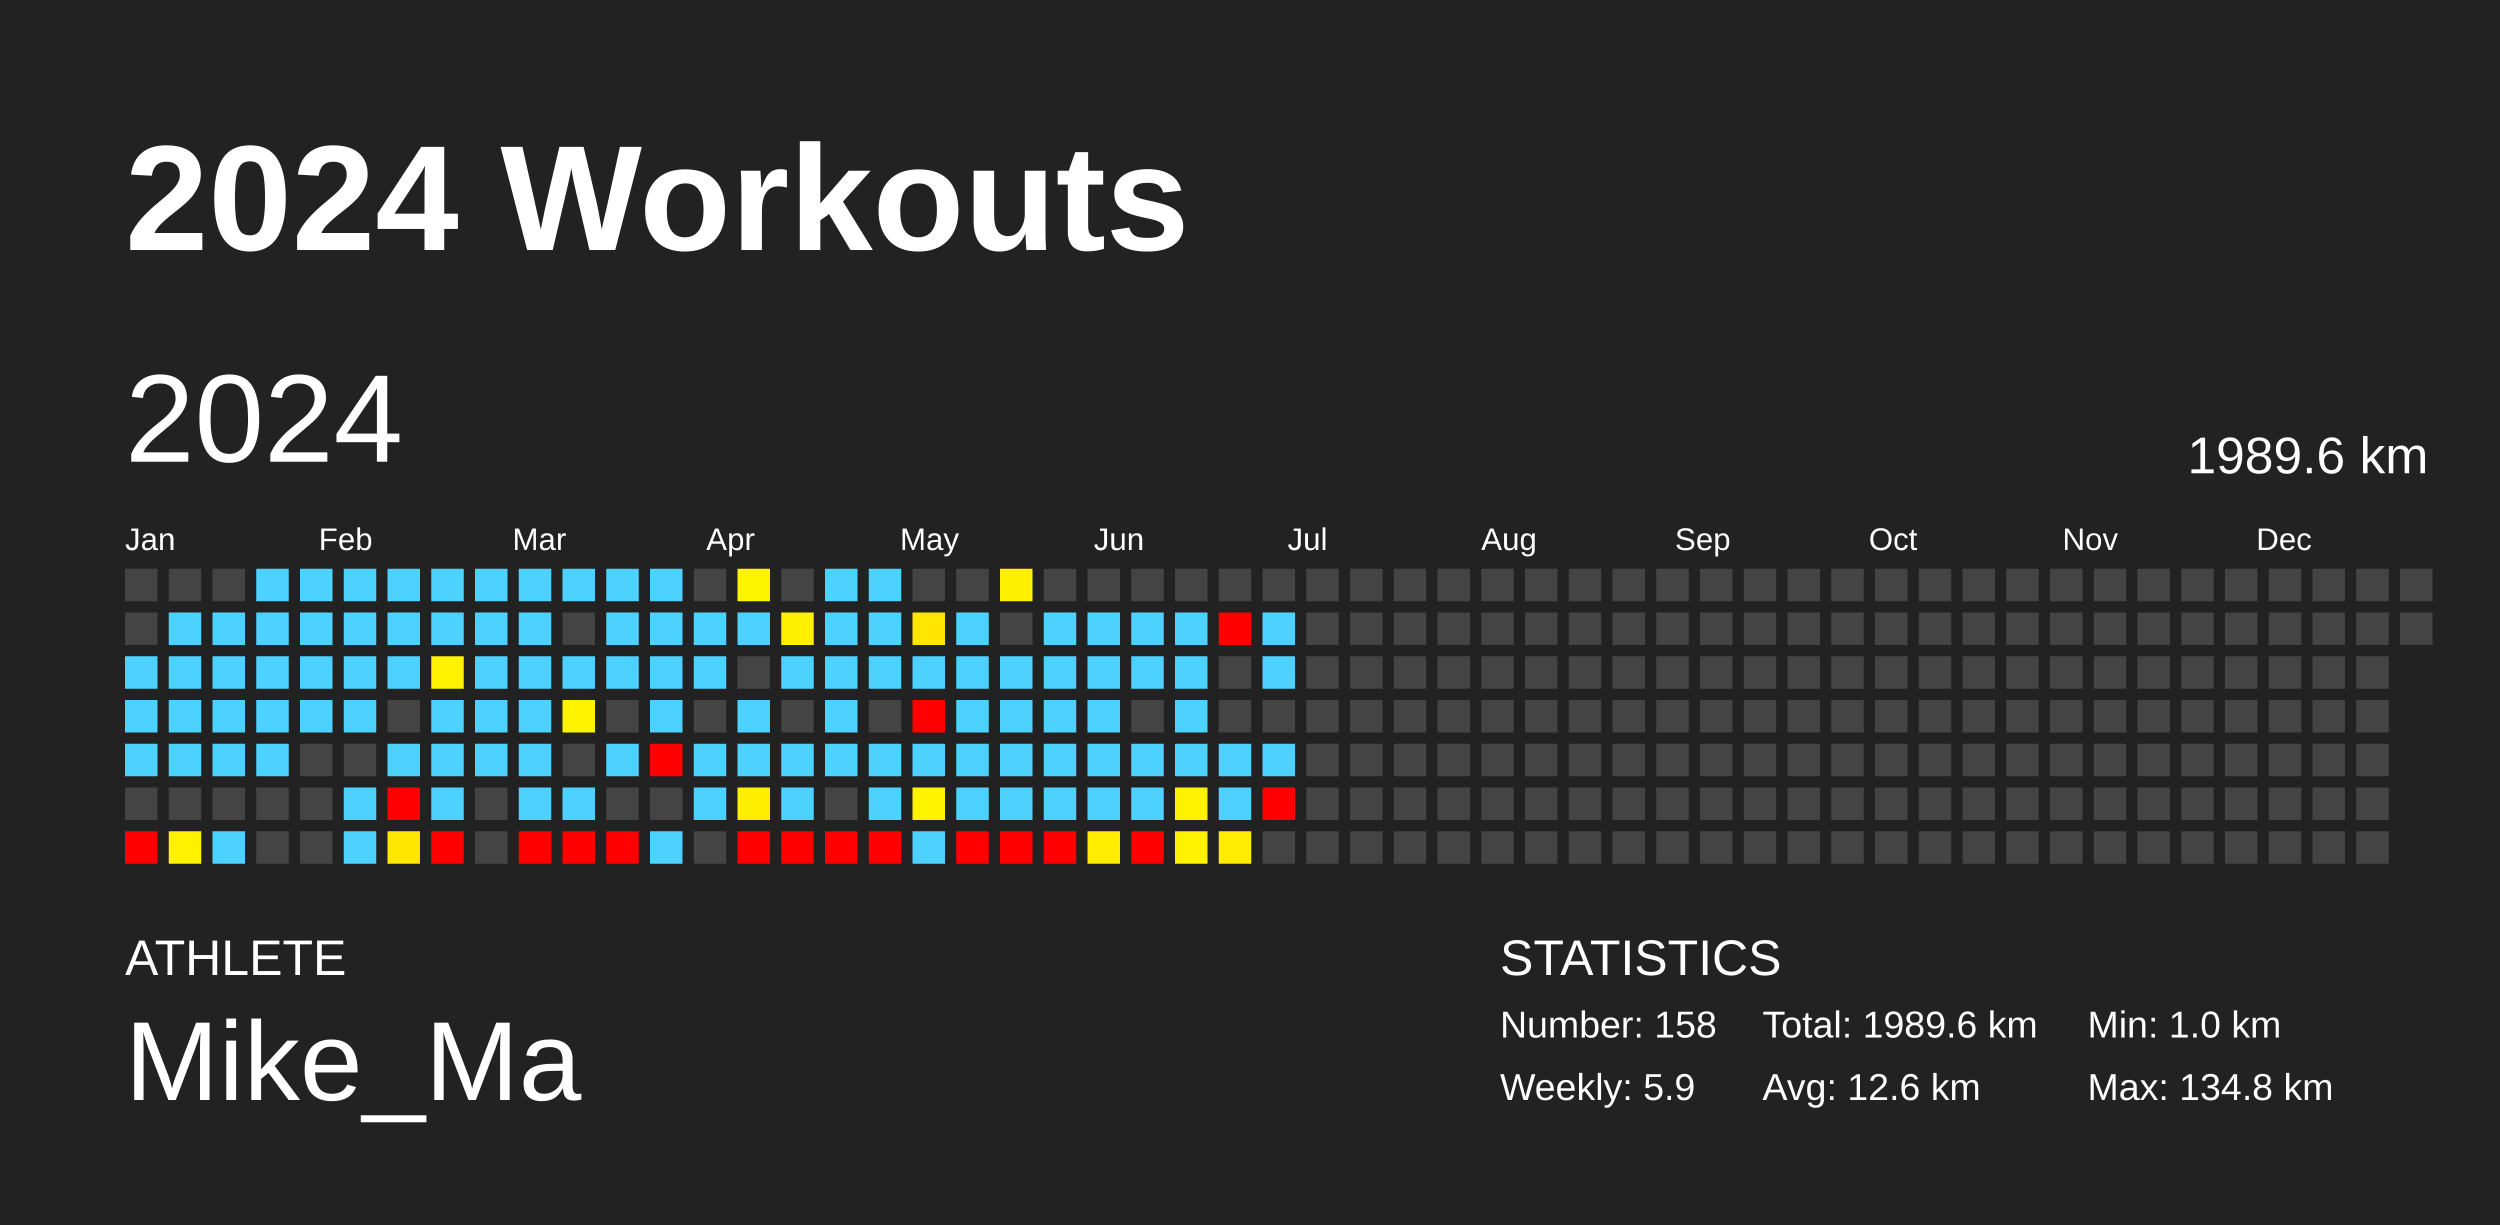
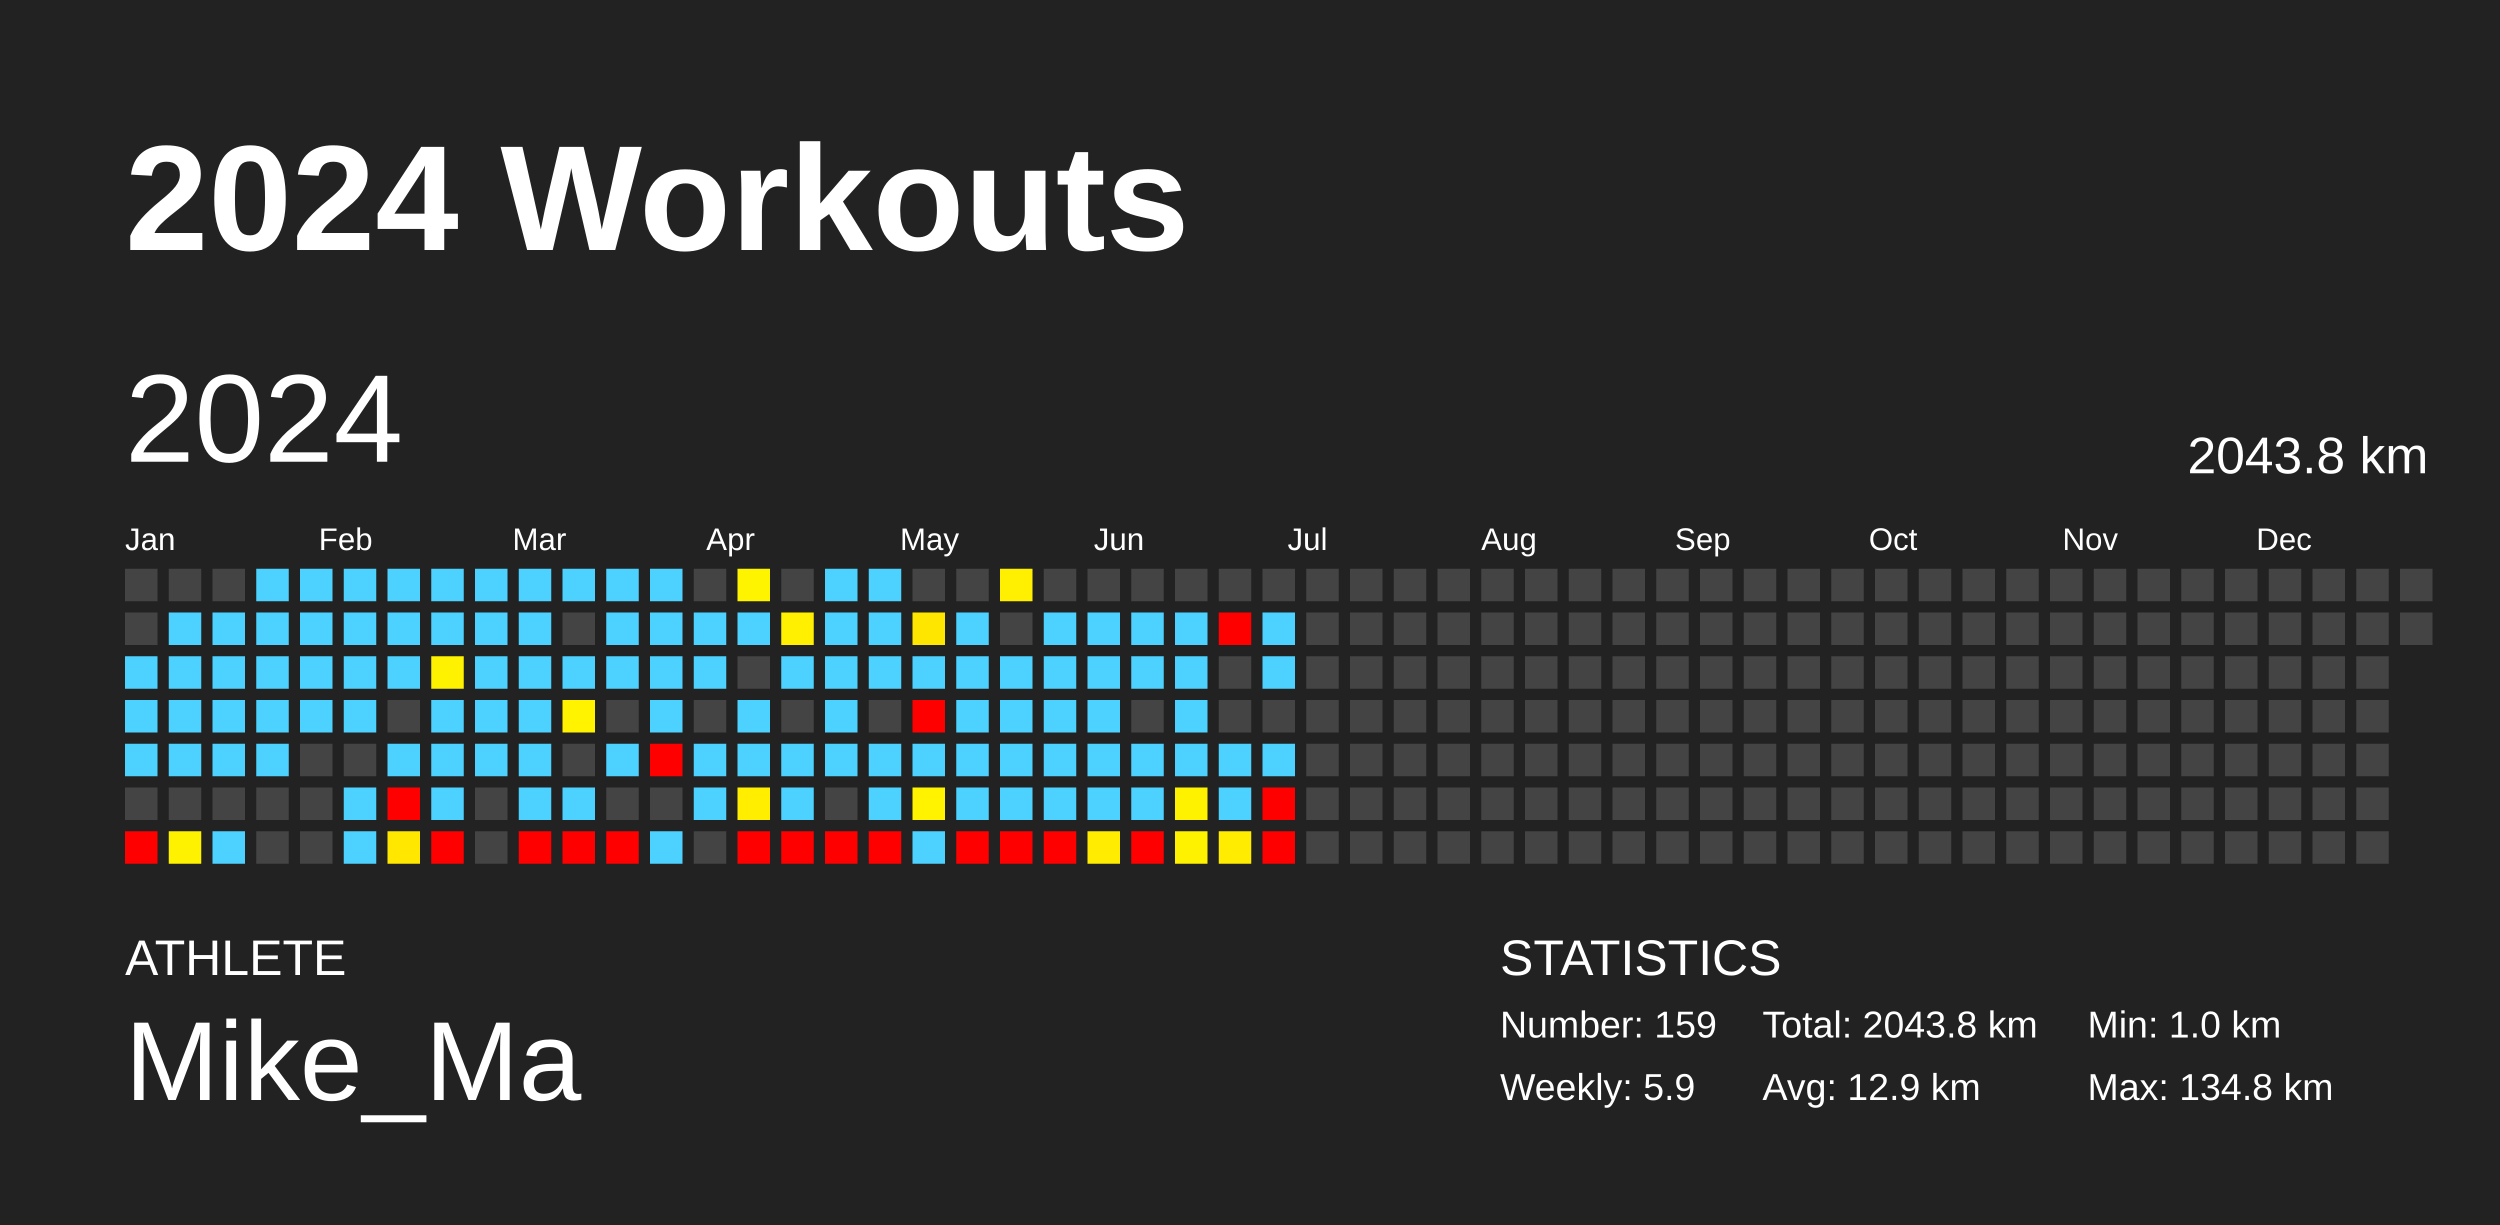
<svg xmlns="http://www.w3.org/2000/svg" baseProfile="full" height="98mm" version="1.1" viewBox="0,0,200,98" width="200mm">
  <defs />
  <rect fill="#222222" height="98" width="200" x="0" y="0" />
  <text fill="#FFFFFF" style="font-size:12px; font-family:Arial; font-weight:bold;" x="10" y="20">2024 Workouts</text>
  <text fill="#FFFFFF" style="font-size:4px; font-family:Arial" x="10" y="78">ATHLETE</text>
  <text fill="#FFFFFF" style="font-size:9px; font-family:Arial" x="10" y="88">Mike_Ma</text>
  <text fill="#FFFFFF" style="font-size:4px; font-family:Arial" x="120" y="78">STATISTICS</text>
-   <text fill="#FFFFFF" style="font-size:3px; font-family:Arial" x="120" y="83">Number: 158</text>
+   <text fill="#FFFFFF" style="font-size:3px; font-family:Arial" x="120" y="83">Number: 159</text>
  <text fill="#FFFFFF" style="font-size:3px; font-family:Arial" x="120" y="88">Weekly: 5.9</text>
-   <text fill="#FFFFFF" style="font-size:3px; font-family:Arial" x="141" y="83">Total: 1989.6 km</text>
-   <text fill="#FFFFFF" style="font-size:3px; font-family:Arial" x="141" y="88">Avg: 12.6 km</text>
+   <text fill="#FFFFFF" style="font-size:3px; font-family:Arial" x="141" y="83">Total: 2043.8 km</text>
+   <text fill="#FFFFFF" style="font-size:3px; font-family:Arial" x="141" y="88">Avg: 12.9 km</text>
  <text fill="#FFFFFF" style="font-size:3px; font-family:Arial" x="167" y="83">Min: 1.0 km</text>
  <text fill="#FFFFFF" style="font-size:3px; font-family:Arial" x="167" y="88">Max: 134.8 km</text>
  <text dominant-baseline="hanging" fill="#FFFFFF" style="font-size:10.0px; font-family:Arial;" x="10" y="30">2024</text>
-   <text dominant-baseline="hanging" fill="#FFFFFF" style="font-size:4.125px; font-family:Arial;" x="175" y="35">1989.6 km</text>
+   <text dominant-baseline="hanging" fill="#FFFFFF" style="font-size:4.125px; font-family:Arial;" x="175" y="35">2043.8 km</text>
  <text fill="#FFFFFF" style="font-size:2.5px; font-family:Arial" x="10.0" y="44">Jan</text>
  <text fill="#FFFFFF" style="font-size:2.5px; font-family:Arial" x="25.5" y="44">Feb</text>
  <text fill="#FFFFFF" style="font-size:2.5px; font-family:Arial" x="41.0" y="44">Mar</text>
  <text fill="#FFFFFF" style="font-size:2.5px; font-family:Arial" x="56.5" y="44">Apr</text>
  <text fill="#FFFFFF" style="font-size:2.5px; font-family:Arial" x="72.0" y="44">May</text>
  <text fill="#FFFFFF" style="font-size:2.5px; font-family:Arial" x="87.5" y="44">Jun</text>
  <text fill="#FFFFFF" style="font-size:2.5px; font-family:Arial" x="103.0" y="44">Jul</text>
  <text fill="#FFFFFF" style="font-size:2.5px; font-family:Arial" x="118.5" y="44">Aug</text>
  <text fill="#FFFFFF" style="font-size:2.5px; font-family:Arial" x="134.0" y="44">Sep</text>
  <text fill="#FFFFFF" style="font-size:2.5px; font-family:Arial" x="149.5" y="44">Oct</text>
  <text fill="#FFFFFF" style="font-size:2.5px; font-family:Arial" x="165.0" y="44">Nov</text>
  <text fill="#FFFFFF" style="font-size:2.5px; font-family:Arial" x="180.5" y="44">Dec</text>
  <rect fill="#444444" height="2.6" width="2.6" x="10.0" y="45.5" />
  <rect fill="#444444" height="2.6" width="2.6" x="10.0" y="49.0" />
  <rect fill="#4dd2ff" height="2.6" width="2.6" x="10.0" y="52.5" />
  <rect fill="#4dd2ff" height="2.6" width="2.6" x="10.0" y="56.0" />
  <rect fill="#4dd2ff" height="2.6" width="2.6" x="10.0" y="59.5" />
  <rect fill="#444444" height="2.6" width="2.6" x="10.0" y="63.0" />
  <rect fill="red" height="2.6" width="2.6" x="10.0" y="66.5" />
  <rect fill="#444444" height="2.6" width="2.6" x="13.5" y="45.5" />
  <rect fill="#4dd2ff" height="2.6" width="2.6" x="13.5" y="49.0" />
  <rect fill="#4dd2ff" height="2.6" width="2.6" x="13.5" y="52.5" />
  <rect fill="#4dd2ff" height="2.6" width="2.6" x="13.5" y="56.0" />
  <rect fill="#4dd2ff" height="2.6" width="2.6" x="13.5" y="59.5" />
  <rect fill="#444444" height="2.6" width="2.6" x="13.5" y="63.0" />
  <rect fill="#fff200" height="2.6" width="2.6" x="13.5" y="66.5" />
  <rect fill="#444444" height="2.6" width="2.6" x="17.0" y="45.5" />
  <rect fill="#4dd2ff" height="2.6" width="2.6" x="17.0" y="49.0" />
  <rect fill="#4dd2ff" height="2.6" width="2.6" x="17.0" y="52.5" />
  <rect fill="#4dd2ff" height="2.6" width="2.6" x="17.0" y="56.0" />
  <rect fill="#4dd2ff" height="2.6" width="2.6" x="17.0" y="59.5" />
  <rect fill="#444444" height="2.6" width="2.6" x="17.0" y="63.0" />
  <rect fill="#4dd2ff" height="2.6" width="2.6" x="17.0" y="66.5" />
  <rect fill="#4dd2ff" height="2.6" width="2.6" x="20.5" y="45.5" />
  <rect fill="#4dd2ff" height="2.6" width="2.6" x="20.5" y="49.0" />
  <rect fill="#4dd2ff" height="2.6" width="2.6" x="20.5" y="52.5" />
  <rect fill="#4dd2ff" height="2.6" width="2.6" x="20.5" y="56.0" />
  <rect fill="#4dd2ff" height="2.6" width="2.6" x="20.5" y="59.5" />
  <rect fill="#444444" height="2.6" width="2.6" x="20.5" y="63.0" />
  <rect fill="#444444" height="2.6" width="2.6" x="20.5" y="66.5" />
  <rect fill="#4dd2ff" height="2.6" width="2.6" x="24.0" y="45.5" />
  <rect fill="#4dd2ff" height="2.6" width="2.6" x="24.0" y="49.0" />
  <rect fill="#4dd2ff" height="2.6" width="2.6" x="24.0" y="52.5" />
  <rect fill="#4dd2ff" height="2.6" width="2.6" x="24.0" y="56.0" />
  <rect fill="#444444" height="2.6" width="2.6" x="24.0" y="59.5" />
  <rect fill="#444444" height="2.6" width="2.6" x="24.0" y="63.0" />
  <rect fill="#444444" height="2.6" width="2.6" x="24.0" y="66.5" />
  <rect fill="#4dd2ff" height="2.6" width="2.6" x="27.5" y="45.5" />
  <rect fill="#4dd2ff" height="2.6" width="2.6" x="27.5" y="49.0" />
  <rect fill="#4dd2ff" height="2.6" width="2.6" x="27.5" y="52.5" />
  <rect fill="#4dd2ff" height="2.6" width="2.6" x="27.5" y="56.0" />
  <rect fill="#444444" height="2.6" width="2.6" x="27.5" y="59.5" />
  <rect fill="#4dd2ff" height="2.6" width="2.6" x="27.5" y="63.0" />
  <rect fill="#4dd2ff" height="2.6" width="2.6" x="27.5" y="66.5" />
  <rect fill="#4dd2ff" height="2.6" width="2.6" x="31.0" y="45.5" />
  <rect fill="#4dd2ff" height="2.6" width="2.6" x="31.0" y="49.0" />
  <rect fill="#4dd2ff" height="2.6" width="2.6" x="31.0" y="52.5" />
  <rect fill="#444444" height="2.6" width="2.6" x="31.0" y="56.0" />
  <rect fill="#4dd2ff" height="2.6" width="2.6" x="31.0" y="59.5" />
  <rect fill="red" height="2.6" width="2.6" x="31.0" y="63.0" />
  <rect fill="#ffe700" height="2.6" width="2.6" x="31.0" y="66.5" />
  <rect fill="#4dd2ff" height="2.6" width="2.6" x="34.5" y="45.5" />
  <rect fill="#4dd2ff" height="2.6" width="2.6" x="34.5" y="49.0" />
  <rect fill="#fff200" height="2.6" width="2.6" x="34.5" y="52.5" />
  <rect fill="#4dd2ff" height="2.6" width="2.6" x="34.5" y="56.0" />
  <rect fill="#4dd2ff" height="2.6" width="2.6" x="34.5" y="59.5" />
  <rect fill="#4dd2ff" height="2.6" width="2.6" x="34.5" y="63.0" />
  <rect fill="red" height="2.6" width="2.6" x="34.5" y="66.5" />
  <rect fill="#4dd2ff" height="2.6" width="2.6" x="38.0" y="45.5" />
  <rect fill="#4dd2ff" height="2.6" width="2.6" x="38.0" y="49.0" />
  <rect fill="#4dd2ff" height="2.6" width="2.6" x="38.0" y="52.5" />
  <rect fill="#4dd2ff" height="2.6" width="2.6" x="38.0" y="56.0" />
  <rect fill="#4dd2ff" height="2.6" width="2.6" x="38.0" y="59.5" />
  <rect fill="#444444" height="2.6" width="2.6" x="38.0" y="63.0" />
  <rect fill="#444444" height="2.6" width="2.6" x="38.0" y="66.5" />
  <rect fill="#4dd2ff" height="2.6" width="2.6" x="41.5" y="45.5" />
  <rect fill="#4dd2ff" height="2.6" width="2.6" x="41.5" y="49.0" />
  <rect fill="#4dd2ff" height="2.6" width="2.6" x="41.5" y="52.5" />
  <rect fill="#4dd2ff" height="2.6" width="2.6" x="41.5" y="56.0" />
  <rect fill="#4dd2ff" height="2.6" width="2.6" x="41.5" y="59.5" />
  <rect fill="#4dd2ff" height="2.6" width="2.6" x="41.5" y="63.0" />
  <rect fill="red" height="2.6" width="2.6" x="41.5" y="66.5" />
  <rect fill="#4dd2ff" height="2.6" width="2.6" x="45.0" y="45.5" />
  <rect fill="#444444" height="2.6" width="2.6" x="45.0" y="49.0" />
  <rect fill="#4dd2ff" height="2.6" width="2.6" x="45.0" y="52.5" />
  <rect fill="#fff300" height="2.6" width="2.6" x="45.0" y="56.0" />
  <rect fill="#444444" height="2.6" width="2.6" x="45.0" y="59.5" />
  <rect fill="#4dd2ff" height="2.6" width="2.6" x="45.0" y="63.0" />
  <rect fill="red" height="2.6" width="2.6" x="45.0" y="66.5" />
  <rect fill="#4dd2ff" height="2.6" width="2.6" x="48.5" y="45.5" />
  <rect fill="#4dd2ff" height="2.6" width="2.6" x="48.5" y="49.0" />
  <rect fill="#4dd2ff" height="2.6" width="2.6" x="48.5" y="52.5" />
  <rect fill="#444444" height="2.6" width="2.6" x="48.5" y="56.0" />
  <rect fill="#4dd2ff" height="2.6" width="2.6" x="48.5" y="59.5" />
  <rect fill="#444444" height="2.6" width="2.6" x="48.5" y="63.0" />
  <rect fill="red" height="2.6" width="2.6" x="48.5" y="66.5" />
  <rect fill="#4dd2ff" height="2.6" width="2.6" x="52.0" y="45.5" />
  <rect fill="#4dd2ff" height="2.6" width="2.6" x="52.0" y="49.0" />
  <rect fill="#4dd2ff" height="2.6" width="2.6" x="52.0" y="52.5" />
  <rect fill="#4dd2ff" height="2.6" width="2.6" x="52.0" y="56.0" />
  <rect fill="red" height="2.6" width="2.6" x="52.0" y="59.5" />
  <rect fill="#444444" height="2.6" width="2.6" x="52.0" y="63.0" />
  <rect fill="#4dd2ff" height="2.6" width="2.6" x="52.0" y="66.5" />
  <rect fill="#444444" height="2.6" width="2.6" x="55.5" y="45.5" />
  <rect fill="#4dd2ff" height="2.6" width="2.6" x="55.5" y="49.0" />
  <rect fill="#4dd2ff" height="2.6" width="2.6" x="55.5" y="52.5" />
  <rect fill="#444444" height="2.6" width="2.6" x="55.5" y="56.0" />
  <rect fill="#4dd2ff" height="2.6" width="2.6" x="55.5" y="59.5" />
  <rect fill="#4dd2ff" height="2.6" width="2.6" x="55.5" y="63.0" />
  <rect fill="#444444" height="2.6" width="2.6" x="55.5" y="66.5" />
  <rect fill="#fff400" height="2.6" width="2.6" x="59.0" y="45.5" />
  <rect fill="#4dd2ff" height="2.6" width="2.6" x="59.0" y="49.0" />
  <rect fill="#444444" height="2.6" width="2.6" x="59.0" y="52.5" />
  <rect fill="#4dd2ff" height="2.6" width="2.6" x="59.0" y="56.0" />
  <rect fill="#4dd2ff" height="2.6" width="2.6" x="59.0" y="59.5" />
  <rect fill="#ffee00" height="2.6" width="2.6" x="59.0" y="63.0" />
  <rect fill="red" height="2.6" width="2.6" x="59.0" y="66.5" />
  <rect fill="#444444" height="2.6" width="2.6" x="62.5" y="45.5" />
  <rect fill="#ffef00" height="2.6" width="2.6" x="62.5" y="49.0" />
  <rect fill="#4dd2ff" height="2.6" width="2.6" x="62.5" y="52.5" />
  <rect fill="#444444" height="2.6" width="2.6" x="62.5" y="56.0" />
  <rect fill="#4dd2ff" height="2.6" width="2.6" x="62.5" y="59.5" />
  <rect fill="#4dd2ff" height="2.6" width="2.6" x="62.5" y="63.0" />
  <rect fill="red" height="2.6" width="2.6" x="62.5" y="66.5" />
  <rect fill="#4dd2ff" height="2.6" width="2.6" x="66.0" y="45.5" />
  <rect fill="#4dd2ff" height="2.6" width="2.6" x="66.0" y="49.0" />
  <rect fill="#4dd2ff" height="2.6" width="2.6" x="66.0" y="52.5" />
  <rect fill="#4dd2ff" height="2.6" width="2.6" x="66.0" y="56.0" />
  <rect fill="#4dd2ff" height="2.6" width="2.6" x="66.0" y="59.5" />
  <rect fill="#444444" height="2.6" width="2.6" x="66.0" y="63.0" />
  <rect fill="red" height="2.6" width="2.6" x="66.0" y="66.5" />
  <rect fill="#4dd2ff" height="2.6" width="2.6" x="69.5" y="45.5" />
  <rect fill="#4dd2ff" height="2.6" width="2.6" x="69.5" y="49.0" />
  <rect fill="#4dd2ff" height="2.6" width="2.6" x="69.5" y="52.5" />
  <rect fill="#444444" height="2.6" width="2.6" x="69.5" y="56.0" />
  <rect fill="#4dd2ff" height="2.6" width="2.6" x="69.5" y="59.5" />
  <rect fill="#4dd2ff" height="2.6" width="2.6" x="69.5" y="63.0" />
  <rect fill="red" height="2.6" width="2.6" x="69.5" y="66.5" />
  <rect fill="#444444" height="2.6" width="2.6" x="73.0" y="45.5" />
  <rect fill="#ffe600" height="2.6" width="2.6" x="73.0" y="49.0" />
  <rect fill="#4dd2ff" height="2.6" width="2.6" x="73.0" y="52.5" />
  <rect fill="red" height="2.6" width="2.6" x="73.0" y="56.0" />
  <rect fill="#4dd2ff" height="2.6" width="2.6" x="73.0" y="59.5" />
  <rect fill="#fff300" height="2.6" width="2.6" x="73.0" y="63.0" />
  <rect fill="#4dd2ff" height="2.6" width="2.6" x="73.0" y="66.5" />
  <rect fill="#444444" height="2.6" width="2.6" x="76.5" y="45.5" />
  <rect fill="#4dd2ff" height="2.6" width="2.6" x="76.5" y="49.0" />
  <rect fill="#4dd2ff" height="2.6" width="2.6" x="76.5" y="52.5" />
  <rect fill="#4dd2ff" height="2.6" width="2.6" x="76.5" y="56.0" />
  <rect fill="#4dd2ff" height="2.6" width="2.6" x="76.5" y="59.5" />
  <rect fill="#4dd2ff" height="2.6" width="2.6" x="76.5" y="63.0" />
  <rect fill="red" height="2.6" width="2.6" x="76.5" y="66.5" />
  <rect fill="#ffef00" height="2.6" width="2.6" x="80.0" y="45.5" />
  <rect fill="#444444" height="2.6" width="2.6" x="80.0" y="49.0" />
  <rect fill="#4dd2ff" height="2.6" width="2.6" x="80.0" y="52.5" />
  <rect fill="#4dd2ff" height="2.6" width="2.6" x="80.0" y="56.0" />
  <rect fill="#4dd2ff" height="2.6" width="2.6" x="80.0" y="59.5" />
  <rect fill="#4dd2ff" height="2.6" width="2.6" x="80.0" y="63.0" />
  <rect fill="red" height="2.6" width="2.6" x="80.0" y="66.5" />
  <rect fill="#444444" height="2.6" width="2.6" x="83.5" y="45.5" />
  <rect fill="#4dd2ff" height="2.6" width="2.6" x="83.5" y="49.0" />
  <rect fill="#4dd2ff" height="2.6" width="2.6" x="83.5" y="52.5" />
  <rect fill="#4dd2ff" height="2.6" width="2.6" x="83.5" y="56.0" />
  <rect fill="#4dd2ff" height="2.6" width="2.6" x="83.5" y="59.5" />
  <rect fill="#4dd2ff" height="2.6" width="2.6" x="83.5" y="63.0" />
  <rect fill="red" height="2.6" width="2.6" x="83.5" y="66.5" />
  <rect fill="#444444" height="2.6" width="2.6" x="87.0" y="45.5" />
  <rect fill="#4dd2ff" height="2.6" width="2.6" x="87.0" y="49.0" />
  <rect fill="#4dd2ff" height="2.6" width="2.6" x="87.0" y="52.5" />
  <rect fill="#4dd2ff" height="2.6" width="2.6" x="87.0" y="56.0" />
  <rect fill="#4dd2ff" height="2.6" width="2.6" x="87.0" y="59.5" />
  <rect fill="#4dd2ff" height="2.6" width="2.6" x="87.0" y="63.0" />
  <rect fill="#ffec00" height="2.6" width="2.6" x="87.0" y="66.5" />
  <rect fill="#444444" height="2.6" width="2.6" x="90.5" y="45.5" />
  <rect fill="#4dd2ff" height="2.6" width="2.6" x="90.5" y="49.0" />
  <rect fill="#4dd2ff" height="2.6" width="2.6" x="90.5" y="52.5" />
  <rect fill="#444444" height="2.6" width="2.6" x="90.5" y="56.0" />
  <rect fill="#4dd2ff" height="2.6" width="2.6" x="90.5" y="59.5" />
  <rect fill="#4dd2ff" height="2.6" width="2.6" x="90.5" y="63.0" />
  <rect fill="red" height="2.6" width="2.6" x="90.5" y="66.5" />
  <rect fill="#444444" height="2.6" width="2.6" x="94.0" y="45.5" />
  <rect fill="#4dd2ff" height="2.6" width="2.6" x="94.0" y="49.0" />
  <rect fill="#4dd2ff" height="2.6" width="2.6" x="94.0" y="52.5" />
  <rect fill="#4dd2ff" height="2.6" width="2.6" x="94.0" y="56.0" />
  <rect fill="#4dd2ff" height="2.6" width="2.6" x="94.0" y="59.5" />
  <rect fill="#fff200" height="2.6" width="2.6" x="94.0" y="63.0" />
  <rect fill="#fff200" height="2.6" width="2.6" x="94.0" y="66.5" />
  <rect fill="#444444" height="2.6" width="2.6" x="97.5" y="45.5" />
  <rect fill="red" height="2.6" width="2.6" x="97.5" y="49.0" />
  <rect fill="#444444" height="2.6" width="2.6" x="97.5" y="52.5" />
  <rect fill="#444444" height="2.6" width="2.6" x="97.5" y="56.0" />
  <rect fill="#4dd2ff" height="2.6" width="2.6" x="97.5" y="59.5" />
  <rect fill="#4dd2ff" height="2.6" width="2.6" x="97.5" y="63.0" />
  <rect fill="#ffec00" height="2.6" width="2.6" x="97.5" y="66.5" />
  <rect fill="#444444" height="2.6" width="2.6" x="101.0" y="45.5" />
  <rect fill="#4dd2ff" height="2.6" width="2.6" x="101.0" y="49.0" />
  <rect fill="#4dd2ff" height="2.6" width="2.6" x="101.0" y="52.5" />
  <rect fill="#444444" height="2.6" width="2.6" x="101.0" y="56.0" />
  <rect fill="#4dd2ff" height="2.6" width="2.6" x="101.0" y="59.5" />
  <rect fill="red" height="2.6" width="2.6" x="101.0" y="63.0" />
-   <rect fill="#444444" height="2.6" width="2.6" x="101.0" y="66.5" />
+   <rect fill="red" height="2.6" width="2.6" x="101.0" y="66.5" />
  <rect fill="#444444" height="2.6" width="2.6" x="104.5" y="45.5" />
  <rect fill="#444444" height="2.6" width="2.6" x="104.5" y="49.0" />
  <rect fill="#444444" height="2.6" width="2.6" x="104.5" y="52.5" />
  <rect fill="#444444" height="2.6" width="2.6" x="104.5" y="56.0" />
  <rect fill="#444444" height="2.6" width="2.6" x="104.5" y="59.5" />
  <rect fill="#444444" height="2.6" width="2.6" x="104.5" y="63.0" />
  <rect fill="#444444" height="2.6" width="2.6" x="104.5" y="66.5" />
  <rect fill="#444444" height="2.6" width="2.6" x="108.0" y="45.5" />
  <rect fill="#444444" height="2.6" width="2.6" x="108.0" y="49.0" />
  <rect fill="#444444" height="2.6" width="2.6" x="108.0" y="52.5" />
  <rect fill="#444444" height="2.6" width="2.6" x="108.0" y="56.0" />
  <rect fill="#444444" height="2.6" width="2.6" x="108.0" y="59.5" />
  <rect fill="#444444" height="2.6" width="2.6" x="108.0" y="63.0" />
  <rect fill="#444444" height="2.6" width="2.6" x="108.0" y="66.5" />
  <rect fill="#444444" height="2.6" width="2.6" x="111.5" y="45.5" />
  <rect fill="#444444" height="2.6" width="2.6" x="111.5" y="49.0" />
  <rect fill="#444444" height="2.6" width="2.6" x="111.5" y="52.5" />
  <rect fill="#444444" height="2.6" width="2.6" x="111.5" y="56.0" />
  <rect fill="#444444" height="2.6" width="2.6" x="111.5" y="59.5" />
  <rect fill="#444444" height="2.6" width="2.6" x="111.5" y="63.0" />
  <rect fill="#444444" height="2.6" width="2.6" x="111.5" y="66.5" />
  <rect fill="#444444" height="2.6" width="2.6" x="115.0" y="45.5" />
  <rect fill="#444444" height="2.6" width="2.6" x="115.0" y="49.0" />
  <rect fill="#444444" height="2.6" width="2.6" x="115.0" y="52.5" />
  <rect fill="#444444" height="2.6" width="2.6" x="115.0" y="56.0" />
  <rect fill="#444444" height="2.6" width="2.6" x="115.0" y="59.5" />
  <rect fill="#444444" height="2.6" width="2.6" x="115.0" y="63.0" />
  <rect fill="#444444" height="2.6" width="2.6" x="115.0" y="66.5" />
  <rect fill="#444444" height="2.6" width="2.6" x="118.5" y="45.5" />
  <rect fill="#444444" height="2.6" width="2.6" x="118.5" y="49.0" />
  <rect fill="#444444" height="2.6" width="2.6" x="118.5" y="52.5" />
  <rect fill="#444444" height="2.6" width="2.6" x="118.5" y="56.0" />
  <rect fill="#444444" height="2.6" width="2.6" x="118.5" y="59.5" />
  <rect fill="#444444" height="2.6" width="2.6" x="118.5" y="63.0" />
  <rect fill="#444444" height="2.6" width="2.6" x="118.5" y="66.5" />
  <rect fill="#444444" height="2.6" width="2.6" x="122.0" y="45.5" />
  <rect fill="#444444" height="2.6" width="2.6" x="122.0" y="49.0" />
  <rect fill="#444444" height="2.6" width="2.6" x="122.0" y="52.5" />
  <rect fill="#444444" height="2.6" width="2.6" x="122.0" y="56.0" />
  <rect fill="#444444" height="2.6" width="2.6" x="122.0" y="59.5" />
  <rect fill="#444444" height="2.6" width="2.6" x="122.0" y="63.0" />
  <rect fill="#444444" height="2.6" width="2.6" x="122.0" y="66.5" />
  <rect fill="#444444" height="2.6" width="2.6" x="125.5" y="45.5" />
  <rect fill="#444444" height="2.6" width="2.6" x="125.5" y="49.0" />
  <rect fill="#444444" height="2.6" width="2.6" x="125.5" y="52.5" />
  <rect fill="#444444" height="2.6" width="2.6" x="125.5" y="56.0" />
  <rect fill="#444444" height="2.6" width="2.6" x="125.5" y="59.5" />
  <rect fill="#444444" height="2.6" width="2.6" x="125.5" y="63.0" />
  <rect fill="#444444" height="2.6" width="2.6" x="125.5" y="66.5" />
  <rect fill="#444444" height="2.6" width="2.6" x="129.0" y="45.5" />
  <rect fill="#444444" height="2.6" width="2.6" x="129.0" y="49.0" />
  <rect fill="#444444" height="2.6" width="2.6" x="129.0" y="52.5" />
  <rect fill="#444444" height="2.6" width="2.6" x="129.0" y="56.0" />
  <rect fill="#444444" height="2.6" width="2.6" x="129.0" y="59.5" />
  <rect fill="#444444" height="2.6" width="2.6" x="129.0" y="63.0" />
  <rect fill="#444444" height="2.6" width="2.6" x="129.0" y="66.5" />
  <rect fill="#444444" height="2.6" width="2.6" x="132.5" y="45.5" />
  <rect fill="#444444" height="2.6" width="2.6" x="132.5" y="49.0" />
  <rect fill="#444444" height="2.6" width="2.6" x="132.5" y="52.5" />
  <rect fill="#444444" height="2.6" width="2.6" x="132.5" y="56.0" />
  <rect fill="#444444" height="2.6" width="2.6" x="132.5" y="59.5" />
  <rect fill="#444444" height="2.6" width="2.6" x="132.5" y="63.0" />
  <rect fill="#444444" height="2.6" width="2.6" x="132.5" y="66.5" />
  <rect fill="#444444" height="2.6" width="2.6" x="136.0" y="45.5" />
  <rect fill="#444444" height="2.6" width="2.6" x="136.0" y="49.0" />
  <rect fill="#444444" height="2.6" width="2.6" x="136.0" y="52.5" />
  <rect fill="#444444" height="2.6" width="2.6" x="136.0" y="56.0" />
  <rect fill="#444444" height="2.6" width="2.6" x="136.0" y="59.5" />
  <rect fill="#444444" height="2.6" width="2.6" x="136.0" y="63.0" />
  <rect fill="#444444" height="2.6" width="2.6" x="136.0" y="66.5" />
  <rect fill="#444444" height="2.6" width="2.6" x="139.5" y="45.5" />
  <rect fill="#444444" height="2.6" width="2.6" x="139.5" y="49.0" />
  <rect fill="#444444" height="2.6" width="2.6" x="139.5" y="52.5" />
  <rect fill="#444444" height="2.6" width="2.6" x="139.5" y="56.0" />
  <rect fill="#444444" height="2.6" width="2.6" x="139.5" y="59.5" />
  <rect fill="#444444" height="2.6" width="2.6" x="139.5" y="63.0" />
  <rect fill="#444444" height="2.6" width="2.6" x="139.5" y="66.5" />
  <rect fill="#444444" height="2.6" width="2.6" x="143.0" y="45.5" />
  <rect fill="#444444" height="2.6" width="2.6" x="143.0" y="49.0" />
  <rect fill="#444444" height="2.6" width="2.6" x="143.0" y="52.5" />
  <rect fill="#444444" height="2.6" width="2.6" x="143.0" y="56.0" />
  <rect fill="#444444" height="2.6" width="2.6" x="143.0" y="59.5" />
  <rect fill="#444444" height="2.6" width="2.6" x="143.0" y="63.0" />
  <rect fill="#444444" height="2.6" width="2.6" x="143.0" y="66.5" />
  <rect fill="#444444" height="2.6" width="2.6" x="146.5" y="45.5" />
  <rect fill="#444444" height="2.6" width="2.6" x="146.5" y="49.0" />
  <rect fill="#444444" height="2.6" width="2.6" x="146.5" y="52.5" />
  <rect fill="#444444" height="2.6" width="2.6" x="146.5" y="56.0" />
  <rect fill="#444444" height="2.6" width="2.6" x="146.5" y="59.5" />
  <rect fill="#444444" height="2.6" width="2.6" x="146.5" y="63.0" />
  <rect fill="#444444" height="2.6" width="2.6" x="146.5" y="66.5" />
  <rect fill="#444444" height="2.6" width="2.6" x="150.0" y="45.5" />
  <rect fill="#444444" height="2.6" width="2.6" x="150.0" y="49.0" />
  <rect fill="#444444" height="2.6" width="2.6" x="150.0" y="52.5" />
  <rect fill="#444444" height="2.6" width="2.6" x="150.0" y="56.0" />
  <rect fill="#444444" height="2.6" width="2.6" x="150.0" y="59.5" />
  <rect fill="#444444" height="2.6" width="2.6" x="150.0" y="63.0" />
  <rect fill="#444444" height="2.6" width="2.6" x="150.0" y="66.5" />
  <rect fill="#444444" height="2.6" width="2.6" x="153.5" y="45.5" />
  <rect fill="#444444" height="2.6" width="2.6" x="153.5" y="49.0" />
  <rect fill="#444444" height="2.6" width="2.6" x="153.5" y="52.5" />
  <rect fill="#444444" height="2.6" width="2.6" x="153.5" y="56.0" />
  <rect fill="#444444" height="2.6" width="2.6" x="153.5" y="59.5" />
  <rect fill="#444444" height="2.6" width="2.6" x="153.5" y="63.0" />
  <rect fill="#444444" height="2.6" width="2.6" x="153.5" y="66.5" />
  <rect fill="#444444" height="2.6" width="2.6" x="157.0" y="45.5" />
  <rect fill="#444444" height="2.6" width="2.6" x="157.0" y="49.0" />
  <rect fill="#444444" height="2.6" width="2.6" x="157.0" y="52.5" />
  <rect fill="#444444" height="2.6" width="2.6" x="157.0" y="56.0" />
  <rect fill="#444444" height="2.6" width="2.6" x="157.0" y="59.5" />
  <rect fill="#444444" height="2.6" width="2.6" x="157.0" y="63.0" />
  <rect fill="#444444" height="2.6" width="2.6" x="157.0" y="66.5" />
  <rect fill="#444444" height="2.6" width="2.6" x="160.5" y="45.5" />
  <rect fill="#444444" height="2.6" width="2.6" x="160.5" y="49.0" />
  <rect fill="#444444" height="2.6" width="2.6" x="160.5" y="52.5" />
  <rect fill="#444444" height="2.6" width="2.6" x="160.5" y="56.0" />
  <rect fill="#444444" height="2.6" width="2.6" x="160.5" y="59.5" />
  <rect fill="#444444" height="2.6" width="2.6" x="160.5" y="63.0" />
  <rect fill="#444444" height="2.6" width="2.6" x="160.5" y="66.5" />
  <rect fill="#444444" height="2.6" width="2.6" x="164.0" y="45.5" />
  <rect fill="#444444" height="2.6" width="2.6" x="164.0" y="49.0" />
  <rect fill="#444444" height="2.6" width="2.6" x="164.0" y="52.5" />
  <rect fill="#444444" height="2.6" width="2.6" x="164.0" y="56.0" />
  <rect fill="#444444" height="2.6" width="2.6" x="164.0" y="59.5" />
  <rect fill="#444444" height="2.6" width="2.6" x="164.0" y="63.0" />
  <rect fill="#444444" height="2.6" width="2.6" x="164.0" y="66.5" />
  <rect fill="#444444" height="2.6" width="2.6" x="167.5" y="45.5" />
  <rect fill="#444444" height="2.6" width="2.6" x="167.5" y="49.0" />
  <rect fill="#444444" height="2.6" width="2.6" x="167.5" y="52.5" />
  <rect fill="#444444" height="2.6" width="2.6" x="167.5" y="56.0" />
  <rect fill="#444444" height="2.6" width="2.6" x="167.5" y="59.5" />
  <rect fill="#444444" height="2.6" width="2.6" x="167.5" y="63.0" />
  <rect fill="#444444" height="2.6" width="2.6" x="167.5" y="66.5" />
  <rect fill="#444444" height="2.6" width="2.6" x="171.0" y="45.5" />
  <rect fill="#444444" height="2.6" width="2.6" x="171.0" y="49.0" />
  <rect fill="#444444" height="2.6" width="2.6" x="171.0" y="52.5" />
  <rect fill="#444444" height="2.6" width="2.6" x="171.0" y="56.0" />
  <rect fill="#444444" height="2.6" width="2.6" x="171.0" y="59.5" />
  <rect fill="#444444" height="2.6" width="2.6" x="171.0" y="63.0" />
  <rect fill="#444444" height="2.6" width="2.6" x="171.0" y="66.5" />
  <rect fill="#444444" height="2.6" width="2.6" x="174.5" y="45.5" />
  <rect fill="#444444" height="2.6" width="2.6" x="174.5" y="49.0" />
  <rect fill="#444444" height="2.6" width="2.6" x="174.5" y="52.5" />
  <rect fill="#444444" height="2.6" width="2.6" x="174.5" y="56.0" />
  <rect fill="#444444" height="2.6" width="2.6" x="174.5" y="59.5" />
  <rect fill="#444444" height="2.6" width="2.6" x="174.5" y="63.0" />
  <rect fill="#444444" height="2.6" width="2.6" x="174.5" y="66.5" />
  <rect fill="#444444" height="2.6" width="2.6" x="178.0" y="45.5" />
  <rect fill="#444444" height="2.6" width="2.6" x="178.0" y="49.0" />
  <rect fill="#444444" height="2.6" width="2.6" x="178.0" y="52.5" />
  <rect fill="#444444" height="2.6" width="2.6" x="178.0" y="56.0" />
  <rect fill="#444444" height="2.6" width="2.6" x="178.0" y="59.5" />
  <rect fill="#444444" height="2.6" width="2.6" x="178.0" y="63.0" />
  <rect fill="#444444" height="2.6" width="2.6" x="178.0" y="66.5" />
  <rect fill="#444444" height="2.6" width="2.6" x="181.5" y="45.5" />
  <rect fill="#444444" height="2.6" width="2.6" x="181.5" y="49.0" />
  <rect fill="#444444" height="2.6" width="2.6" x="181.5" y="52.5" />
  <rect fill="#444444" height="2.6" width="2.6" x="181.5" y="56.0" />
  <rect fill="#444444" height="2.6" width="2.6" x="181.5" y="59.5" />
  <rect fill="#444444" height="2.6" width="2.6" x="181.5" y="63.0" />
  <rect fill="#444444" height="2.6" width="2.6" x="181.5" y="66.5" />
  <rect fill="#444444" height="2.6" width="2.6" x="185.0" y="45.5" />
  <rect fill="#444444" height="2.6" width="2.6" x="185.0" y="49.0" />
  <rect fill="#444444" height="2.6" width="2.6" x="185.0" y="52.5" />
  <rect fill="#444444" height="2.6" width="2.6" x="185.0" y="56.0" />
  <rect fill="#444444" height="2.6" width="2.6" x="185.0" y="59.5" />
  <rect fill="#444444" height="2.6" width="2.6" x="185.0" y="63.0" />
  <rect fill="#444444" height="2.6" width="2.6" x="185.0" y="66.5" />
  <rect fill="#444444" height="2.6" width="2.6" x="188.5" y="45.5" />
  <rect fill="#444444" height="2.6" width="2.6" x="188.5" y="49.0" />
  <rect fill="#444444" height="2.6" width="2.6" x="188.5" y="52.5" />
  <rect fill="#444444" height="2.6" width="2.6" x="188.5" y="56.0" />
  <rect fill="#444444" height="2.6" width="2.6" x="188.5" y="59.5" />
  <rect fill="#444444" height="2.6" width="2.6" x="188.5" y="63.0" />
  <rect fill="#444444" height="2.6" width="2.6" x="188.5" y="66.5" />
  <rect fill="#444444" height="2.6" width="2.6" x="192.0" y="45.5" />
  <rect fill="#444444" height="2.6" width="2.6" x="192.0" y="49.0" />
</svg>
